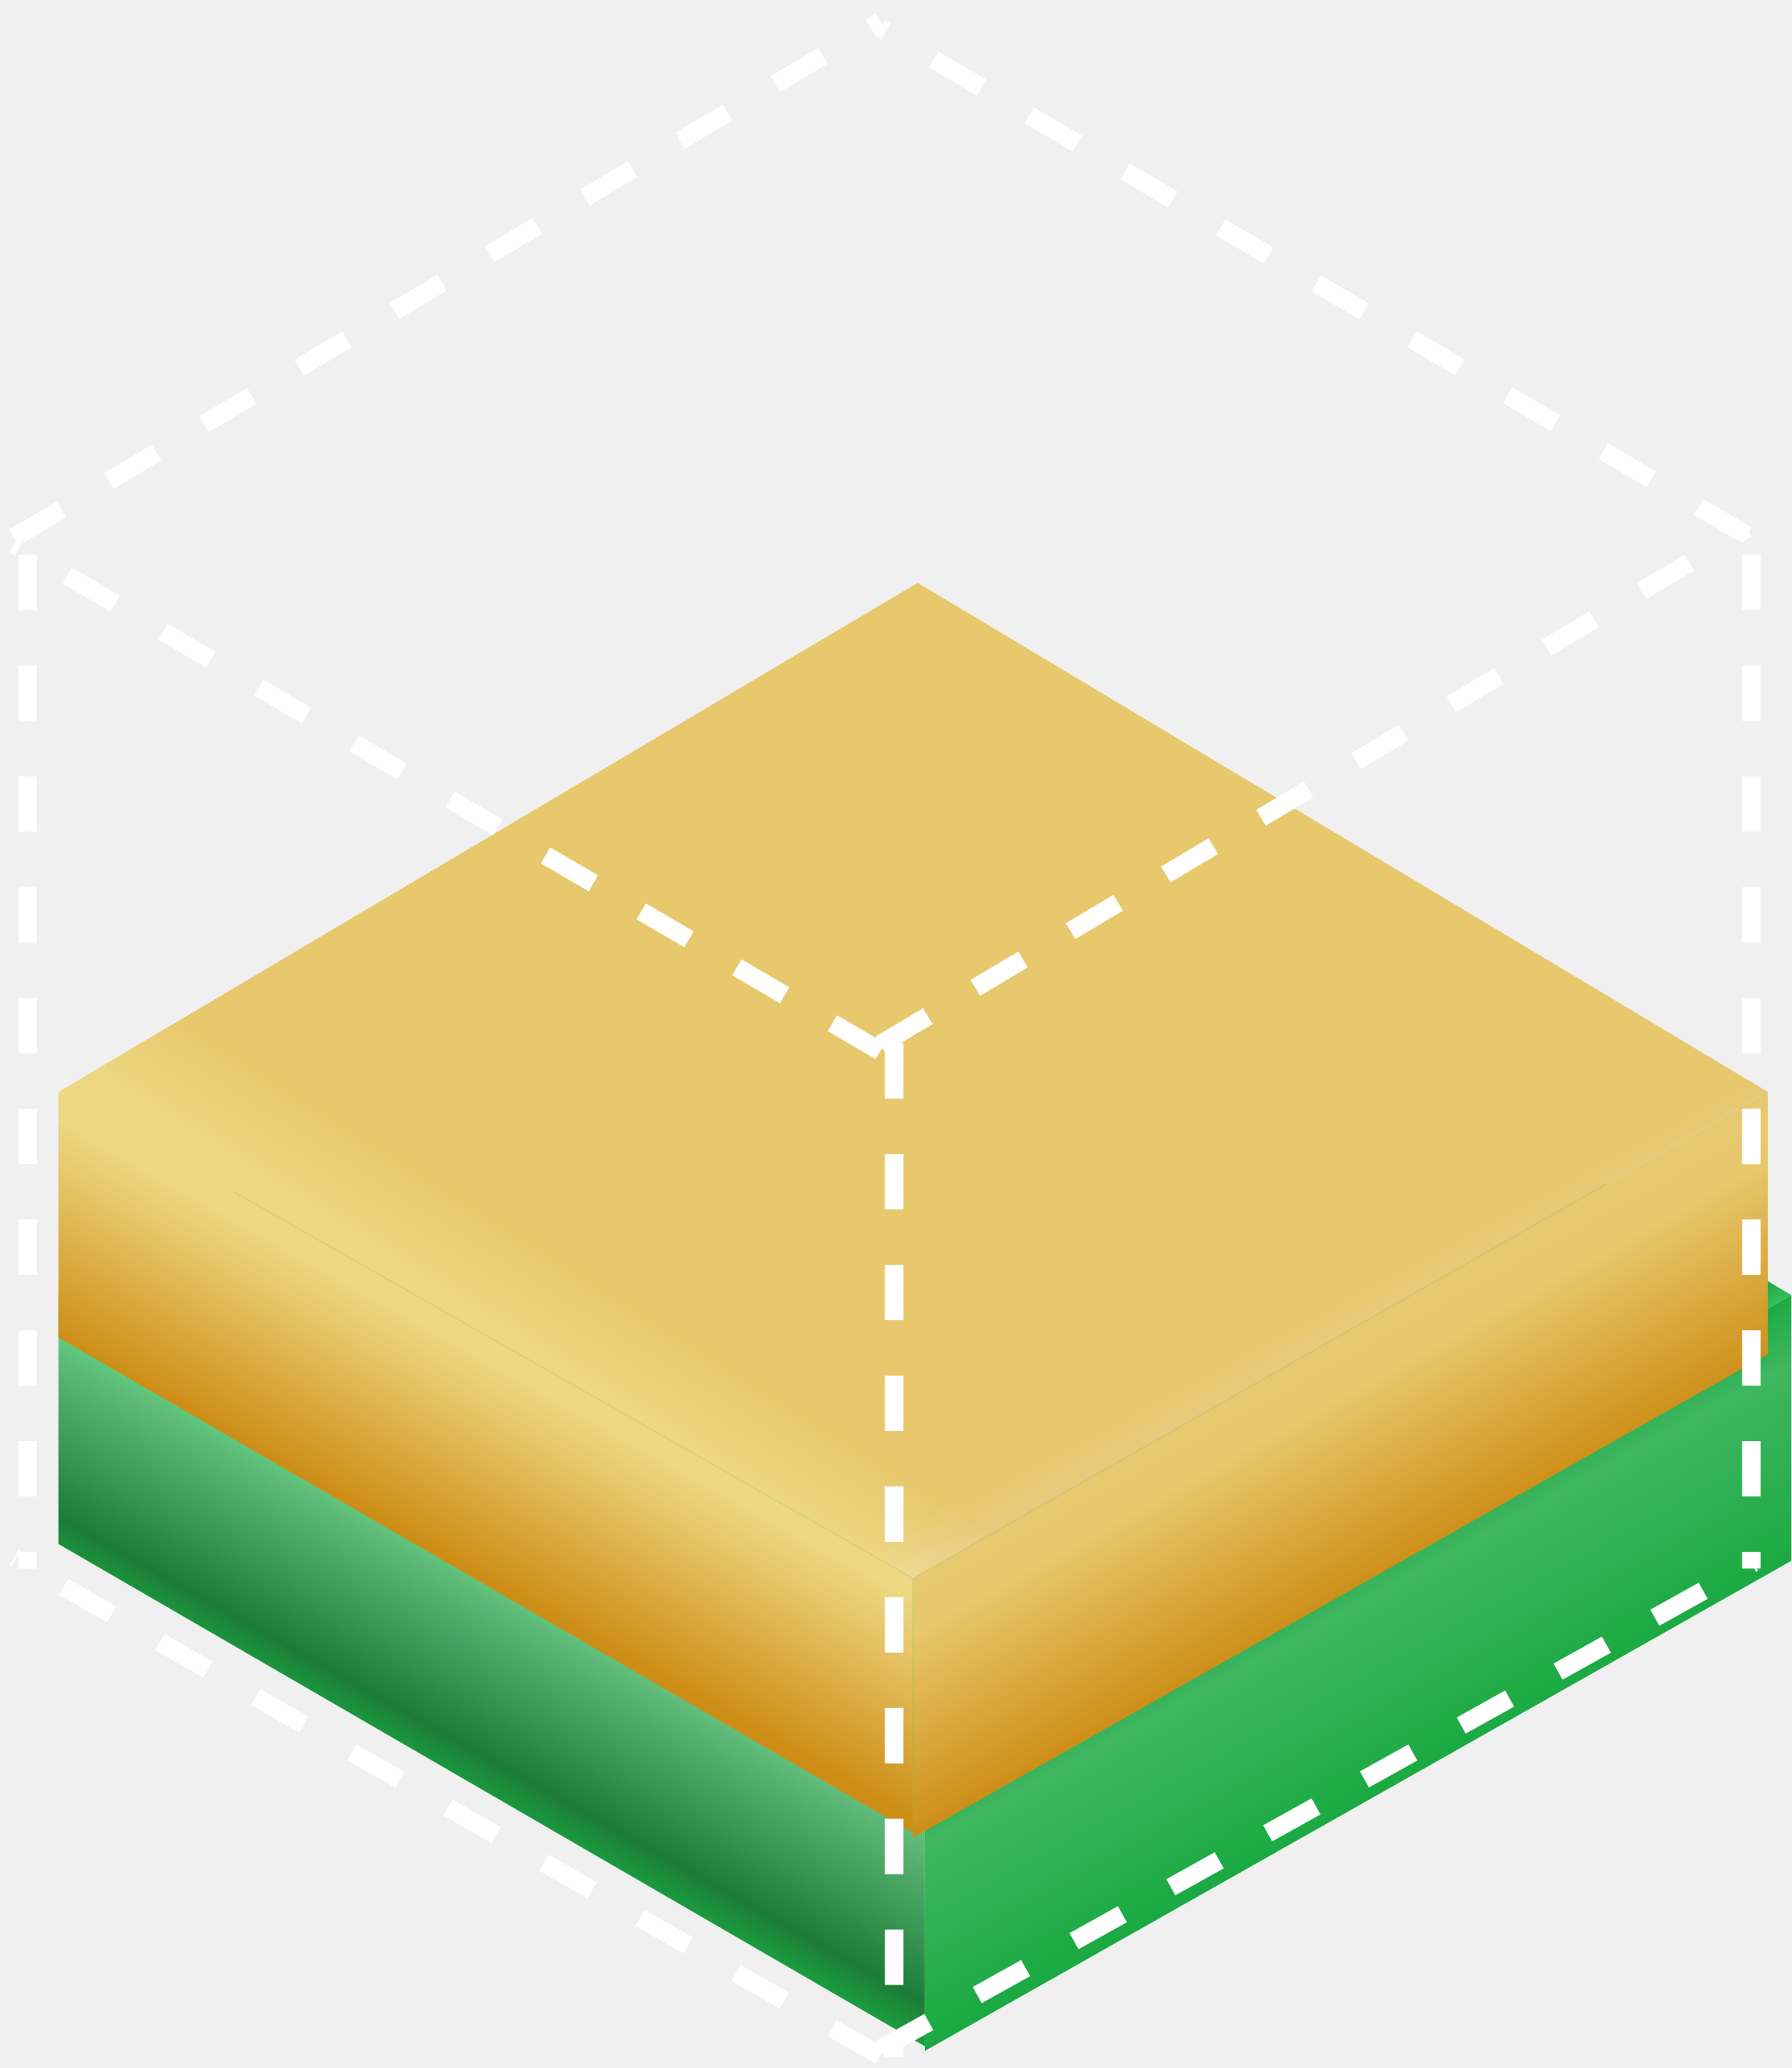
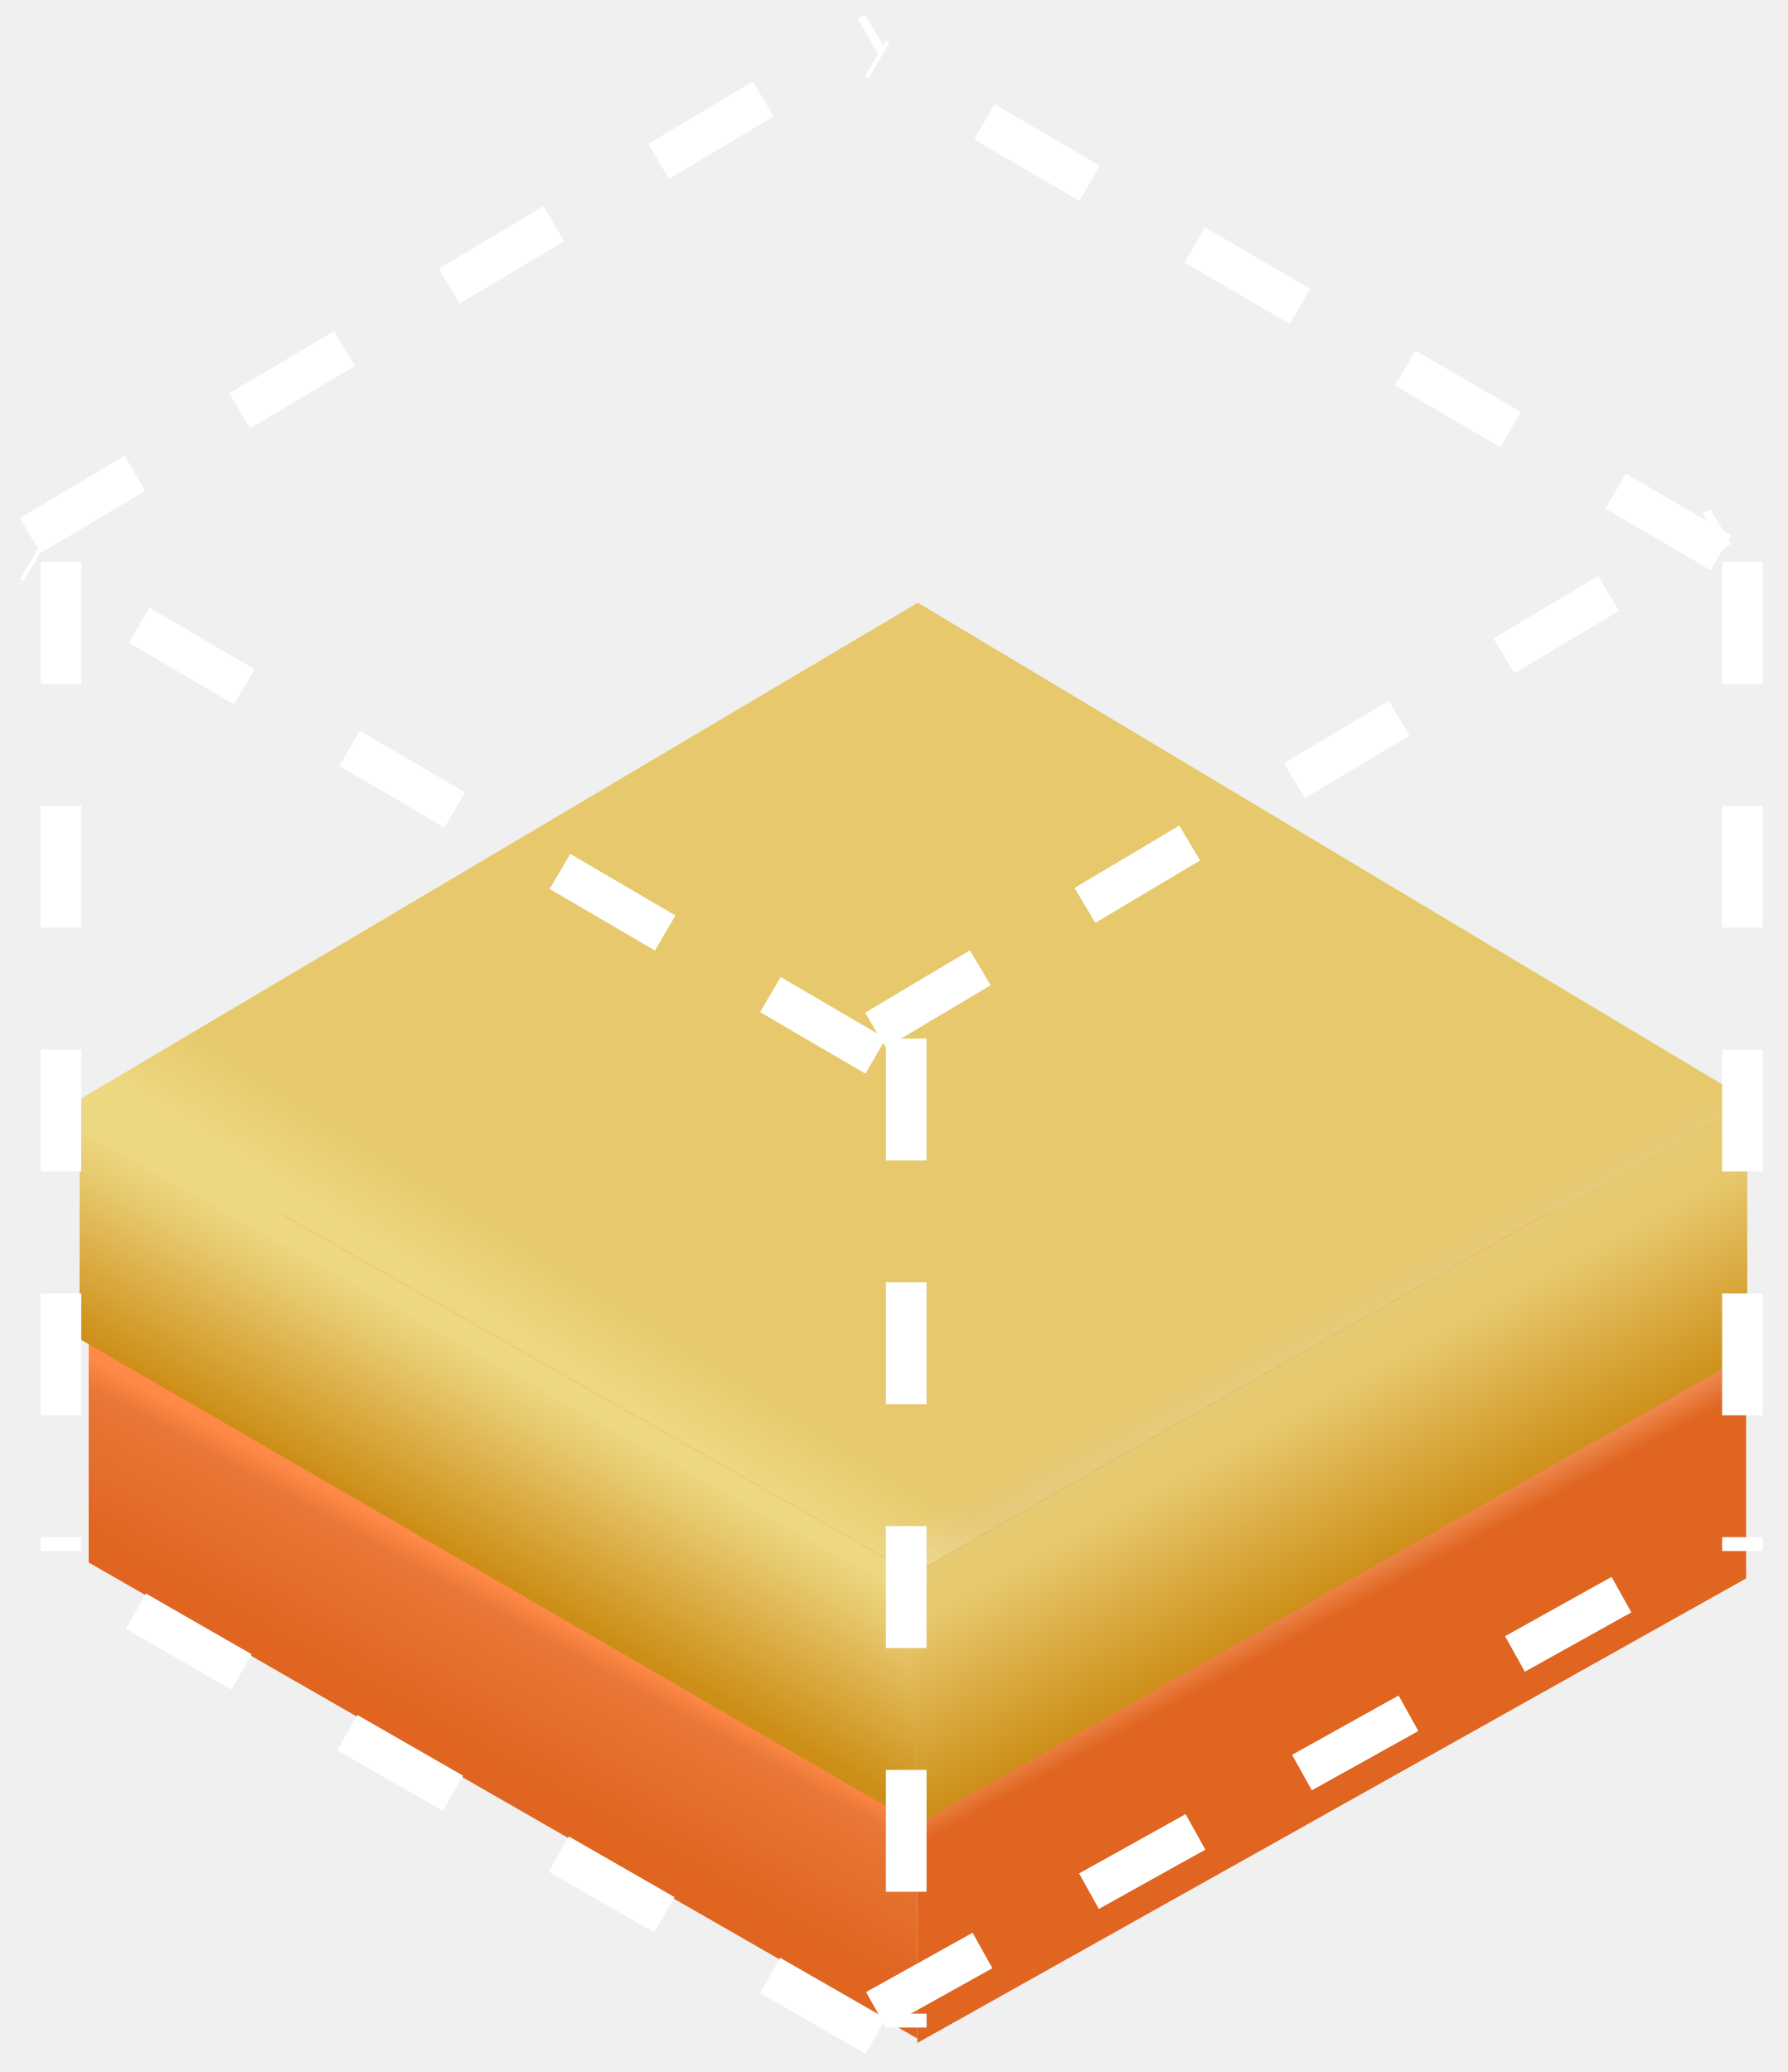
- <svg xmlns="http://www.w3.org/2000/svg" width="97" height="112" viewBox="0 0 97 112" fill="none">
-   <g id="all cubes">
-     <g id="Edge cloud services">
-       <g id="Vector 89">
-         <path d="M50.331 42.194L3.163 70.146L50.081 96.849L97 70.146L50.331 42.194Z" fill="url(#paint0_linear_418_5547)" />
-         <path d="M50.331 42.194L3.163 70.146L50.081 96.849L97 70.146L50.331 42.194Z" fill="url(#paint1_linear_418_5547)" fill-opacity="0.2" />
-       </g>
-       <path id="Vector 90" d="M3.163 83.621V70.144L50.081 96.848V110.824L3.163 83.621Z" fill="url(#paint2_linear_418_5547)" />
-       <path id="Vector 91" d="M97 70.144L50.081 96.848V111.073L97 84.532V70.144Z" fill="url(#paint3_linear_418_5547)" />
-     </g>
-     <g id="GOVERNANCE">
-       <g id="Vector 89_2">
-         <path d="M49.693 31.567L3.163 59.141L49.447 85.484L95.732 59.141L49.693 31.567Z" fill="url(#paint4_linear_418_5547)" />
-         <path d="M49.693 31.567L3.163 59.141L49.447 85.484L95.732 59.141L49.693 31.567Z" fill="url(#paint5_linear_418_5547)" fill-opacity="0.2" />
-       </g>
-       <path id="Vector 90_2" d="M3.163 72.436V59.142L49.447 85.484V99.271L3.163 72.436Z" fill="url(#paint6_linear_418_5547)" />
-       <path id="Vector 91_2" d="M95.731 59.142L49.447 85.484V99.517L95.731 73.334V59.142Z" fill="url(#paint7_linear_418_5547)" />
-     </g>
-     <g id="EMDC + Edge as a service">
-       <line id="Line 16" x1="0.744" y1="29.12" x2="47.663" y2="1.169" stroke="white" stroke-dasharray="3 3" />
-       <line id="Line 17" x1="47.663" y1="56.57" x2="94.582" y2="28.619" stroke="white" stroke-dasharray="3 3" />
-       <line id="Line 21" x1="47.675" y1="110.969" x2="94.952" y2="84.636" stroke="white" stroke-dasharray="3 3" />
-       <line id="Line 18" x1="94.585" y1="28.982" x2="47.666" y2="1.53" stroke="white" stroke-dasharray="3 3" />
-       <line id="Line 19" x1="47.666" y1="56.932" x2="0.748" y2="29.48" stroke="white" stroke-dasharray="3 3" />
-       <line id="Line 20" x1="47.669" y1="111.341" x2="0.751" y2="84.388" stroke="white" stroke-dasharray="3 3" />
-       <line id="Line 22" x1="48.419" y1="56.501" x2="48.419" y2="111.406" stroke="white" stroke-dasharray="3 3" />
-       <line id="Line 23" x1="94.838" y1="30.047" x2="94.838" y2="84.952" stroke="white" stroke-dasharray="3 3" />
-       <line id="Line 24" x1="1.5" y1="30.047" x2="1.5" y2="84.952" stroke="white" stroke-dasharray="3 3" />
-     </g>
-   </g>
+ <svg xmlns="http://www.w3.org/2000/svg" width="44" height="51" viewBox="0 0 44 51" fill="none">
+   <path d="M22.685 20.613L2.182 32.654L22.577 44.156L42.971 32.654L22.685 20.613Z" fill="url(#paint0_linear_532_306)" />
+   <path d="M22.685 20.613L2.182 32.654L22.577 44.156L42.971 32.654L22.685 20.613Z" fill="url(#paint1_linear_532_306)" fill-opacity="0.2" />
+   <path d="M2.182 38.459V32.654L22.577 44.157V50.177L2.182 38.459Z" fill="url(#paint2_linear_532_306)" />
+   <path d="M42.971 32.654L22.577 44.157V50.284L42.971 38.851V32.654Z" fill="url(#paint3_linear_532_306)" />
+   <path d="M22.589 14.836L1.959 27.061L22.48 38.741L43 27.061L22.589 14.836Z" fill="url(#paint4_linear_532_306)" />
+   <path d="M22.589 14.836L1.959 27.061L22.48 38.741L43 27.061L22.589 14.836Z" fill="url(#paint5_linear_532_306)" fill-opacity="0.2" />
+   <path d="M1.959 32.956V27.061L22.479 38.741V44.853L1.959 32.956Z" fill="url(#paint6_linear_532_306)" />
+   <path d="M43 27.061L22.48 38.741V44.962L43 33.354V27.061Z" fill="url(#paint7_linear_532_306)" />
+   <line x1="0.744" y1="13.184" x2="21.546" y2="0.792" stroke="white" stroke-dasharray="3 3" />
+   <line x1="21.546" y1="25.356" x2="42.348" y2="12.963" stroke="white" stroke-dasharray="3 3" />
+   <line x1="21.558" y1="49.469" x2="42.519" y2="37.794" stroke="white" stroke-dasharray="3 3" />
+   <line x1="42.351" y1="13.603" x2="21.549" y2="1.432" stroke="white" stroke-dasharray="3 3" />
+   <line x1="21.549" y1="25.995" x2="0.748" y2="13.824" stroke="white" stroke-dasharray="3 3" />
+   <line x1="21.553" y1="50.118" x2="0.751" y2="38.168" stroke="white" stroke-dasharray="3 3" />
+   <line x1="22.302" y1="25.564" x2="22.302" y2="49.906" stroke="white" stroke-dasharray="3 3" />
+   <line x1="42.882" y1="13.835" x2="42.882" y2="38.177" stroke="white" stroke-dasharray="3 3" />
+   <line x1="1.5" y1="13.835" x2="1.5" y2="38.177" stroke="white" stroke-dasharray="3 3" />
  <defs>
-     <linearGradient id="paint0_linear_418_5547" x1="43.343" y1="46.687" x2="65.555" y2="88.115" gradientUnits="userSpaceOnUse">
-       <stop offset="0.951" stop-color="#19A941" />
-       <stop offset="1" stop-color="#60D380" />
+     <linearGradient id="paint0_linear_532_306" x1="19.648" y1="22.548" x2="29.167" y2="40.466" gradientUnits="userSpaceOnUse">
+       <stop offset="0.951" stop-color="#DF6520" />
+       <stop offset="1" stop-color="#D98B5F" />
    </linearGradient>
-     <linearGradient id="paint1_linear_418_5547" x1="34.858" y1="74.388" x2="28.868" y2="83.872" gradientUnits="userSpaceOnUse">
-       <stop offset="0.565" stop-color="#19A941" />
-       <stop offset="1" stop-color="#74CE8D" />
+     <linearGradient id="paint1_linear_532_306" x1="15.959" y1="34.481" x2="13.389" y2="38.587" gradientUnits="userSpaceOnUse">
+       <stop offset="0.565" stop-color="#DF6520" />
+       <stop offset="1" stop-color="#F49966" />
    </linearGradient>
-     <linearGradient id="paint2_linear_418_5547" x1="29.118" y1="86.366" x2="23.378" y2="96.599" gradientUnits="userSpaceOnUse">
-       <stop stop-color="#5FD37F" />
-       <stop offset="0.13" stop-color="#5FB978" />
-       <stop offset="0.77" stop-color="#1D7C38" />
-       <stop offset="1" stop-color="#19A941" />
+     <linearGradient id="paint2_linear_532_306" x1="13.464" y1="39.642" x2="11.003" y2="44.068" gradientUnits="userSpaceOnUse">
+       <stop stop-color="#FF8A48" />
+       <stop offset="0.13" stop-color="#E97736" />
+       <stop offset="0.77" stop-color="#DF6520" />
+       <stop offset="1" stop-color="#DF6520" />
    </linearGradient>
-     <linearGradient id="paint3_linear_418_5547" x1="72.542" y1="83.372" x2="79.031" y2="95.101" gradientUnits="userSpaceOnUse">
-       <stop stop-color="#19A941" />
-       <stop offset="0.264" stop-color="#40B661" />
-       <stop offset="1" stop-color="#19A941" />
+     <linearGradient id="paint3_linear_532_306" x1="32.34" y1="38.352" x2="35.122" y2="43.425" gradientUnits="userSpaceOnUse">
+       <stop stop-color="#FFAD7E" />
+       <stop offset="0.264" stop-color="#DF6520" />
+       <stop offset="1" stop-color="#DF6520" />
    </linearGradient>
-     <linearGradient id="paint4_linear_418_5547" x1="42.8" y1="35.999" x2="64.711" y2="76.867" gradientUnits="userSpaceOnUse">
+     <linearGradient id="paint4_linear_532_306" x1="19.532" y1="16.801" x2="29.247" y2="34.92" gradientUnits="userSpaceOnUse">
      <stop offset="0.951" stop-color="#EDD781" />
      <stop offset="1" stop-color="#EDD997" />
    </linearGradient>
-     <linearGradient id="paint5_linear_418_5547" x1="34.429" y1="63.326" x2="28.521" y2="72.682" gradientUnits="userSpaceOnUse">
+     <linearGradient id="paint5_linear_532_306" x1="15.821" y1="28.917" x2="13.202" y2="33.065" gradientUnits="userSpaceOnUse">
      <stop offset="0.565" stop-color="#CD8E17" />
      <stop offset="1" stop-color="#ECD681" />
    </linearGradient>
-     <linearGradient id="paint6_linear_418_5547" x1="28.767" y1="75.144" x2="23.105" y2="85.238" gradientUnits="userSpaceOnUse">
+     <linearGradient id="paint6_linear_532_306" x1="13.311" y1="34.156" x2="10.8" y2="38.632" gradientUnits="userSpaceOnUse">
      <stop stop-color="#EDD781" />
      <stop offset="0" stop-color="#ECD680" />
      <stop offset="0.19" stop-color="#E7C86C" />
      <stop offset="0.885" stop-color="#CD8E17" />
    </linearGradient>
-     <linearGradient id="paint7_linear_418_5547" x1="71.605" y1="72.19" x2="78.006" y2="83.761" gradientUnits="userSpaceOnUse">
+     <linearGradient id="paint7_linear_532_306" x1="32.303" y1="32.847" x2="35.141" y2="37.977" gradientUnits="userSpaceOnUse">
      <stop stop-color="#E7C973" />
      <stop offset="0.264" stop-color="#E7C86C" />
      <stop offset="1" stop-color="#CD8E17" />
    </linearGradient>
  </defs>
</svg>
